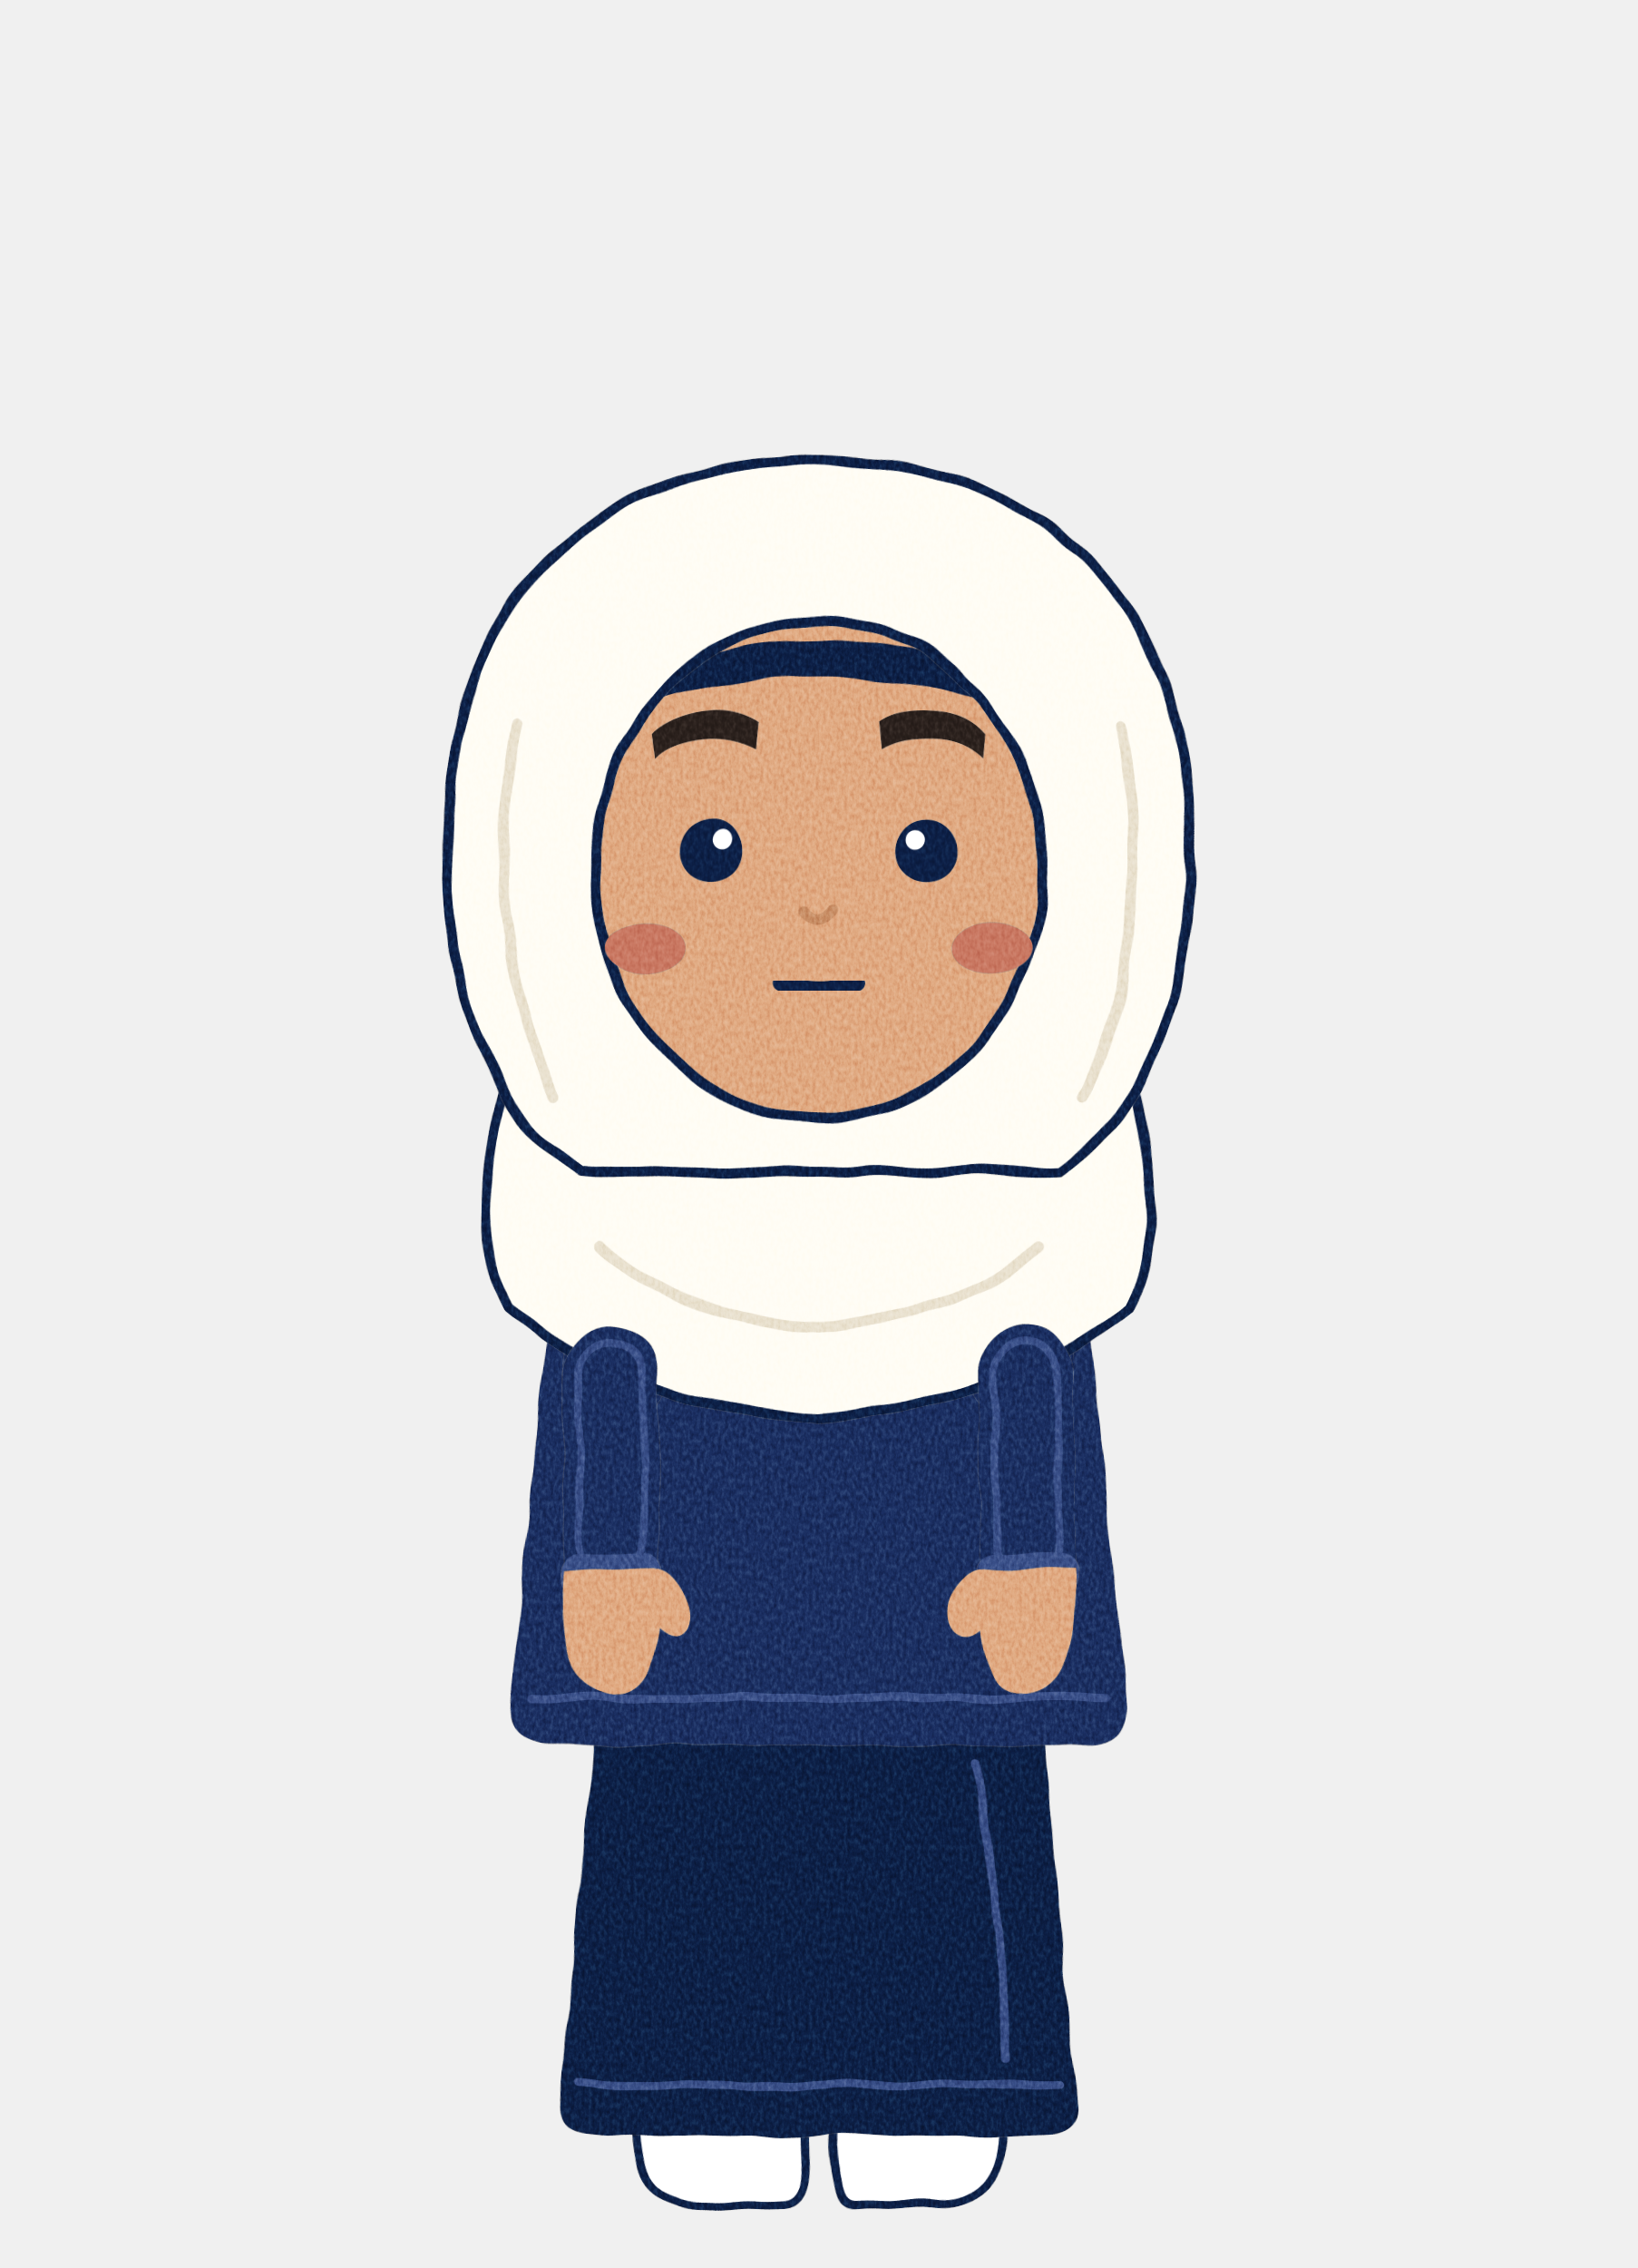
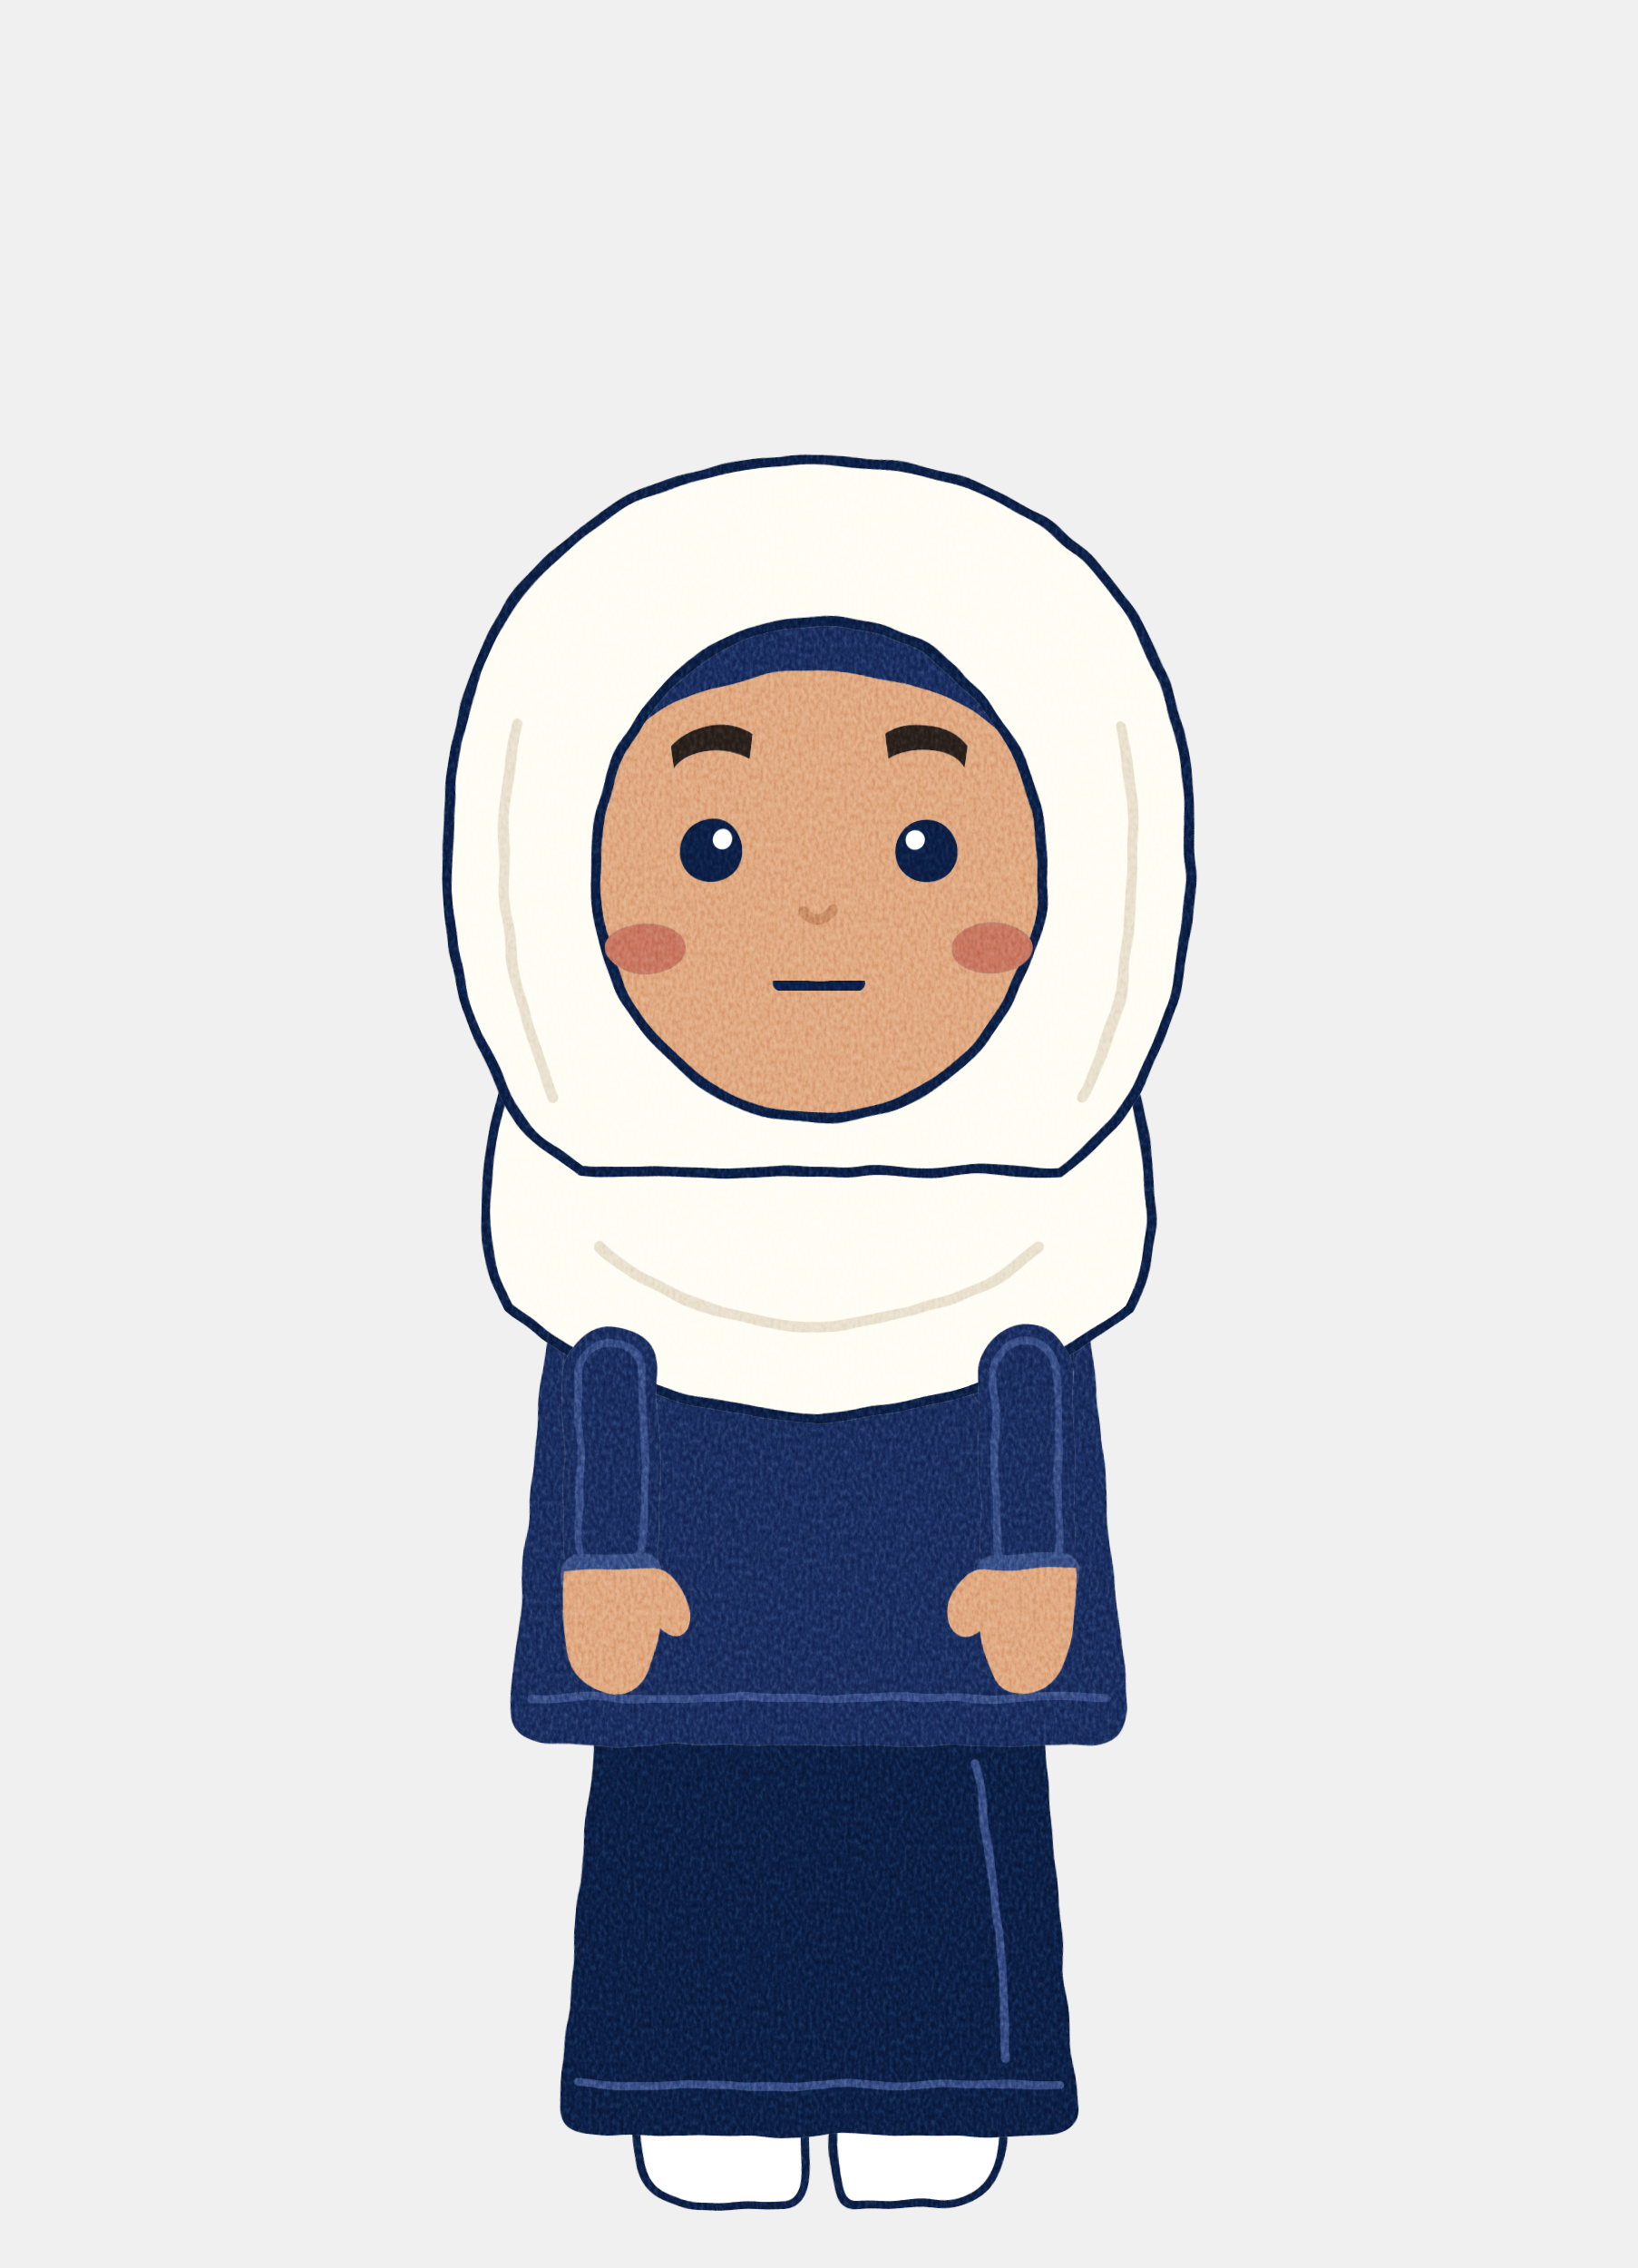
<svg xmlns="http://www.w3.org/2000/svg" viewBox="-260 -700 520 720" width="520" height="720">
  <defs>
    <filter id="pp-tex" x="-12%" y="-12%" width="124%" height="124%" color-interpolation-filters="sRGB">
      <feTurbulence type="fractalNoise" baseFrequency="0.045" numOctaves="2" seed="7" result="w" />
      <feDisplacementMap in="SourceGraphic" in2="w" scale="3.2" xChannelSelector="R" yChannelSelector="G" result="s" />
      <feTurbulence type="fractalNoise" baseFrequency="0.9 0.55" numOctaves="3" seed="3" result="n" />
      <feColorMatrix in="n" type="matrix" values="0.55 0 0 0 0.225  0.55 0 0 0 0.225  0.55 0 0 0 0.225  0 0 0 0 1" result="g" />
      <feBlend in="g" in2="s" mode="soft-light" result="b" />
      <feComposite in="b" in2="s" operator="in" />
    </filter>
    <filter id="pp-tex-s" x="-20%" y="-20%" width="140%" height="140%" color-interpolation-filters="sRGB">
      <feTurbulence type="fractalNoise" baseFrequency="0.06" numOctaves="1" seed="5" result="w" />
      <feDisplacementMap in="SourceGraphic" in2="w" scale="1.4" xChannelSelector="R" yChannelSelector="G" result="s" />
      <feTurbulence type="fractalNoise" baseFrequency="0.9 0.55" numOctaves="2" seed="3" result="n" />
      <feColorMatrix in="n" type="matrix" values="0.4 0 0 0 0.3  0.4 0 0 0 0.3  0.4 0 0 0 0.3  0 0 0 0 1" result="g" />
      <feBlend in="g" in2="s" mode="soft-light" result="b" />
      <feComposite in="b" in2="s" operator="in" />
    </filter>
    <filter id="pp-lift" x="-15%" y="-15%" width="130%" height="130%" color-interpolation-filters="sRGB">
      <feOffset in="SourceAlpha" dx="1.5" dy="1.5" result="o1" />
      <feComposite in="SourceGraphic" in2="o1" operator="out" result="e1" />
      <feFlood flood-color="#FFFFFF" flood-opacity="0.55" />
      <feComposite in2="e1" operator="in" result="hi" />
      <feOffset in="SourceAlpha" dx="-1.5" dy="-1.5" result="o2" />
      <feComposite in="SourceGraphic" in2="o2" operator="out" result="e2" />
      <feFlood flood-color="#0D2047" flood-opacity="0.35" />
      <feComposite in2="e2" operator="in" result="lo" />
      <feGaussianBlur in="SourceAlpha" stdDeviation="2.6" />
      <feOffset dx="2.2" dy="3.6" result="sb" />
      <feFlood flood-color="#0D2047" flood-opacity="0.30" />
      <feComposite in2="sb" operator="in" result="sh" />
      <feMerge>
        <feMergeNode in="sh" />
        <feMergeNode in="SourceGraphic" />
        <feMergeNode in="hi" />
        <feMergeNode in="lo" />
      </feMerge>
    </filter>
    <filter id="pp-drop" x="-20%" y="-20%" width="140%" height="140%" color-interpolation-filters="sRGB">
      <feGaussianBlur in="SourceAlpha" stdDeviation="7" />
      <feOffset dx="8" dy="13" result="sb" />
      <feFlood flood-color="#0D2047" flood-opacity="0.20" />
      <feComposite in2="sb" operator="in" result="sh" />
      <feMerge>
        <feMergeNode in="sh" />
        <feMergeNode in="SourceGraphic" />
      </feMerge>
    </filter>
    <filter id="pp-card" x="0" y="0" width="100%" height="100%" color-interpolation-filters="sRGB">
      <feTurbulence type="fractalNoise" baseFrequency="0.8 0.5" numOctaves="3" seed="21" result="n" />
      <feColorMatrix in="n" type="matrix" values="0.45 0 0 0 0.275  0.45 0 0 0 0.275  0.45 0 0 0 0.275  0 0 0 0 1" result="g" />
      <feBlend in="g" in2="SourceGraphic" mode="soft-light" result="b" />
      <feComposite in="b" in2="SourceGraphic" operator="in" />
    </filter>
  </defs>
  <g id="hips" data-parent="" data-pivot="0,-212" data-z="0" data-fx="n" />
  <g id="legL" data-parent="hips" data-pivot="-30,-30" data-z="6" data-fx="n">
    <g filter="url(#pp-tex)">
      <path d="M-57,-36 C-61,-11 -53,0 -37,0 L-12,0 C-4,0 -2,-15 -6,-36 Z" fill="#FFFFFF" stroke="#0D2047" stroke-width="2.6" stroke-linejoin="round" />
    </g>
  </g>
  <g id="legR" data-parent="hips" data-pivot="30,-30" data-z="6" data-fx="n">
    <g filter="url(#pp-tex)">
      <g transform="scale(-1 1)">
        <path d="M-57,-36 C-61,-11 -53,0 -37,0 L-12,0 C-4,0 -2,-15 -6,-36 Z" fill="#FFFFFF" stroke="#0D2047" stroke-width="2.6" stroke-linejoin="round" />
      </g>
    </g>
  </g>
  <g id="skirt" data-parent="hips" data-pivot="0,-212" data-z="8" data-fx="n">
    <g filter="url(#pp-tex)">
      <path d="M-66,-212 L66,-212 L82,-32 C83,-25 79,-22 73,-22 L-73,-22 C-79,-22 -83,-25 -82,-32 Z" fill="#0D2047" />
      <path d="M-76,-38 L76,-38" fill="none" stroke="#3A5089" stroke-width="2.6" stroke-linecap="round" stroke-linejoin="round" />
      <path d="M50,-140 C54,-110 58,-80 60,-46" fill="none" stroke="#3A5089" stroke-width="2.6" stroke-linecap="round" stroke-linejoin="round" />
    </g>
  </g>
  <g id="torso" data-parent="hips" data-pivot="0,-212" data-z="20" data-fx="n">
    <g filter="url(#pp-tex)">
      <path d="M-56,-350 C-72,-350 -80,-340 -82,-322 L-98,-158 C-98,-150 -94,-146 -86,-146 L86,-146 C94,-146 98,-150 98,-158 L82,-322 C80,-340 72,-350 56,-350 Z" fill="#1B2F62" />
      <path d="M-91,-161 L91,-161" fill="none" stroke="#3A5089" stroke-width="2.6" stroke-linecap="round" stroke-linejoin="round" />
    </g>
  </g>
  <g id="armUpL" data-parent="torso" data-pivot="-64,-330" data-z="30" data-fx="n">
    <g filter="url(#pp-tex)">
      <path d="M-81,-330 A17,17 0 0 1 -47,-330 L-47,-265 A17,17 0 0 1 -81,-265 Z" fill="#1B2F62" />
      <path d="M-76,-330 A12,12 0 0 1 -52,-330 L-52,-265 A12,12 0 0 1 -76,-265 Z" fill="none" stroke="#3A5089" stroke-width="2.4" stroke-linecap="round" stroke-linejoin="round" />
    </g>
  </g>
  <g id="armUpR" data-parent="torso" data-pivot="64,-330" data-z="30" data-fx="n">
    <g filter="url(#pp-tex)">
      <g transform="scale(-1 1)">
        <path d="M-81,-330 A17,17 0 0 1 -47,-330 L-47,-265 A17,17 0 0 1 -81,-265 Z" fill="#1B2F62" />
        <path d="M-76,-330 A12,12 0 0 1 -52,-330 L-52,-265 A12,12 0 0 1 -76,-265 Z" fill="none" stroke="#3A5089" stroke-width="2.4" stroke-linecap="round" stroke-linejoin="round" />
      </g>
    </g>
  </g>
  <g id="drape" data-parent="torso" data-pivot="0,-340" data-z="36" data-fx="n">
    <g filter="url(#pp-tex)">
      <path d="M-95,-372 C-106,-334 -110,-304 -99,-285 C-70,-261 -34,-252 0,-250 C34,-252 70,-261 99,-285 C110,-304 106,-334 95,-372 Z" fill="#FFFCF4" stroke="#0D2047" stroke-width="3.2" stroke-linejoin="round" />
      <path d="M-70,-304 C-48,-286 -24,-280 0,-279" fill="none" stroke="#E9E1CF" stroke-width="3.4" stroke-linecap="round" stroke-linejoin="round" />
      <path d="M70,-304 C48,-286 24,-280 0,-279" fill="none" stroke="#E9E1CF" stroke-width="3.4" stroke-linecap="round" stroke-linejoin="round" />
    </g>
  </g>
  <g id="armLoL" data-parent="armUpL" data-pivot="-66,-263" data-z="38" data-fx="n">
    <g filter="url(#pp-tex)">
      <path d="M-81,-264 A15,15 0 0 1 -51,-264 L-51,-206 A15,15 0 0 1 -81,-206 Z" fill="#1B2F62" />
      <path d="M-76,-264 A10,10 0 0 1 -56,-264 L-56,-210 A10,10 0 0 1 -76,-210 Z" fill="none" stroke="#3A5089" stroke-width="2.4" stroke-linecap="round" stroke-linejoin="round" />
      <rect x="-82" y="-207" width="32" height="14" rx="6" fill="#3A5089" />
    </g>
  </g>
  <g id="armLoR" data-parent="armUpR" data-pivot="66,-263" data-z="38" data-fx="n">
    <g filter="url(#pp-tex)">
      <g transform="scale(-1 1)">
        <path d="M-81,-264 A15,15 0 0 1 -51,-264 L-51,-206 A15,15 0 0 1 -81,-206 Z" fill="#1B2F62" />
        <path d="M-76,-264 A10,10 0 0 1 -56,-264 L-56,-210 A10,10 0 0 1 -76,-210 Z" fill="none" stroke="#3A5089" stroke-width="2.4" stroke-linecap="round" stroke-linejoin="round" />
        <rect x="-82" y="-207" width="32" height="14" rx="6" fill="#3A5089" />
      </g>
    </g>
  </g>
  <g id="handL" data-parent="armLoL" data-pivot="-66,-199" data-z="39" data-fx="n" data-default="open">
    <g id="handL--open" data-variant="open">
      <g filter="url(#pp-tex)">
        <path d="M-81,-202 C-84,-179 -78,-163 -66,-162 C-53,-162 -49,-177 -52,-202 Z" fill="#E0AA82" />
        <ellipse cx="-49" cy="-191" rx="7" ry="11.5" transform="rotate(-24 -49 -191)" fill="#E0AA82" />
      </g>
    </g>
    <g id="handL--fist" data-variant="fist" display="none">
      <g filter="url(#pp-tex)">
        <circle cx="-66" cy="-184" r="17" fill="#E0AA82" />
        <path d="M-75,-178 Q-66,-173 -57,-178" fill="none" stroke="#C98F66" stroke-width="3" stroke-linecap="round" stroke-linejoin="round" />
      </g>
    </g>
    <g id="handL--grip" data-variant="grip" display="none">
      <g filter="url(#pp-tex)">
        <circle cx="-66" cy="-185" r="16" fill="#E0AA82" />
        <ellipse cx="-53" cy="-190" rx="7" ry="10" transform="rotate(-30 -53 -190)" fill="#E0AA82" />
      </g>
    </g>
  </g>
  <g id="handR" data-parent="armLoR" data-pivot="66,-199" data-z="39" data-fx="n" data-default="open">
    <g id="handR--open" data-variant="open">
      <g filter="url(#pp-tex)">
        <g transform="scale(-1 1)">
          <path d="M-81,-202 C-84,-179 -78,-163 -66,-162 C-53,-162 -49,-177 -52,-202 Z" fill="#E0AA82" />
          <ellipse cx="-49" cy="-191" rx="7" ry="11.5" transform="rotate(-24 -49 -191)" fill="#E0AA82" />
        </g>
      </g>
    </g>
    <g id="handR--fist" data-variant="fist" display="none">
      <g filter="url(#pp-tex)">
        <g transform="scale(-1 1)">
          <circle cx="-66" cy="-184" r="17" fill="#E0AA82" />
          <path d="M-75,-178 Q-66,-173 -57,-178" fill="none" stroke="#C98F66" stroke-width="3" stroke-linecap="round" stroke-linejoin="round" />
        </g>
      </g>
    </g>
    <g id="handR--grip" data-variant="grip" display="none">
      <g filter="url(#pp-tex)">
        <g transform="scale(-1 1)">
          <circle cx="-66" cy="-185" r="16" fill="#E0AA82" />
          <ellipse cx="-53" cy="-190" rx="7" ry="10" transform="rotate(-30 -53 -190)" fill="#E0AA82" />
        </g>
      </g>
    </g>
  </g>
  <g id="head" data-parent="torso" data-pivot="0,-345" data-z="50" data-fx="n">
    <g filter="url(#pp-tex)">
      <ellipse cx="0" cy="-424" rx="77" ry="83" fill="#E0AA82" />
-       <path d="M-64,-470 C-52,-506 52,-506 64,-470 C48,-490 -48,-490 -64,-470 Z" fill="#0D2047" />
      <path d="M-5,-411 Q0,-405 5,-411" fill="none" stroke="#C98F66" stroke-width="3.6" stroke-linecap="round" stroke-linejoin="round" />
+     </g>
+   </g>
+   <g id="cap" data-parent="head" data-pivot="0,-480" data-z="52" data-fx="n">
+     <g filter="url(#pp-tex)">
+       <path d="M-76,-446 C-80,-548 80,-548 76,-446 C58,-476 32,-486 0,-487 C-32,-486 -58,-476 -74,-452 Z" fill="#1B2F62" />
    </g>
  </g>
  <g id="hood" data-parent="head" data-pivot="0,-430" data-z="53" data-fx="n">
    <g filter="url(#pp-tex)">
      <path fill-rule="evenodd" d="M0,-554 C76,-554 118,-505 118,-432 C118,-378 102,-345 76,-328 L-76,-328 C-102,-345 -118,-378 -118,-432 C-118,-505 -76,-554 0,-554 Z M-71,-424 A71,79 0 1,0 71,-424 A71,79 0 1,0 -71,-424 Z" fill="#FFFCF4" stroke="#0D2047" stroke-width="3.2" stroke-linejoin="round" />
      <path d="M-96,-470 C-104,-430 -100,-384 -84,-352" fill="none" stroke="#E9E1CF" stroke-width="3.4" stroke-linecap="round" stroke-linejoin="round" />
      <path d="M96,-470 C104,-430 100,-384 84,-352" fill="none" stroke="#E9E1CF" stroke-width="3.4" stroke-linecap="round" stroke-linejoin="round" />
    </g>
  </g>
  <g id="cheeks" data-parent="head" data-pivot="0,-400" data-z="54" data-fx="s">
    <g filter="url(#pp-tex-s)">
      <ellipse cx="-55" cy="-399" rx="13" ry="8" fill="#C97862" />
      <ellipse cx="55" cy="-399" rx="13" ry="8" fill="#C97862" />
    </g>
  </g>
  <g id="eyeL" data-parent="head" data-pivot="-34,-430" data-z="57" data-fx="s" data-default="dot">
    <g id="eyeL--dot" data-variant="dot">
      <g filter="url(#pp-tex-s)">
        <circle cx="-34" cy="-430" r="10" fill="#0D2047" />
        <circle cx="-30.5" cy="-433.5" r="3.2" fill="#FFFFFF" />
      </g>
    </g>
    <g id="eyeL--wide" data-variant="wide" display="none">
      <g filter="url(#pp-tex-s)">
        <circle cx="-34" cy="-432" r="12.5" fill="#0D2047" />
        <circle cx="-30" cy="-436.5" r="4.2" fill="#FFFFFF" />
        <circle cx="-38.5" cy="-427" r="1.8" fill="#FFFFFF" />
      </g>
    </g>
    <g id="eyeL--happy" data-variant="happy" display="none">
      <g filter="url(#pp-tex-s)">
        <path d="M-48,-424 Q-34,-445 -20,-424" fill="none" stroke="#0D2047" stroke-width="6.5" stroke-linecap="round" stroke-linejoin="round" />
      </g>
    </g>
    <g id="eyeL--down" data-variant="down" display="none">
      <g filter="url(#pp-tex-s)">
        <circle cx="-34" cy="-424" r="9.5" fill="#0D2047" />
        <circle cx="-31" cy="-427" r="2.8" fill="#FFFFFF" />
      </g>
    </g>
    <g id="eyeL--closed" data-variant="closed" display="none">
      <g filter="url(#pp-tex-s)">
        <path d="M-47,-429 Q-34,-421 -21,-429" fill="none" stroke="#0D2047" stroke-width="6" stroke-linecap="round" stroke-linejoin="round" />
      </g>
    </g>
  </g>
  <g id="eyeR" data-parent="head" data-pivot="34,-430" data-z="57" data-fx="s" data-default="dot">
    <g id="eyeR--dot" data-variant="dot">
      <g filter="url(#pp-tex-s)">
        <g transform="scale(-1 1)">
          <circle cx="-34" cy="-430" r="10" fill="#0D2047" />
          <circle cx="-30.5" cy="-433.5" r="3.2" fill="#FFFFFF" />
        </g>
      </g>
    </g>
    <g id="eyeR--wide" data-variant="wide" display="none">
      <g filter="url(#pp-tex-s)">
        <g transform="scale(-1 1)">
          <circle cx="-34" cy="-432" r="12.5" fill="#0D2047" />
          <circle cx="-30" cy="-436.5" r="4.2" fill="#FFFFFF" />
          <circle cx="-38.5" cy="-427" r="1.8" fill="#FFFFFF" />
        </g>
      </g>
    </g>
    <g id="eyeR--happy" data-variant="happy" display="none">
      <g filter="url(#pp-tex-s)">
        <g transform="scale(-1 1)">
          <path d="M-48,-424 Q-34,-445 -20,-424" fill="none" stroke="#0D2047" stroke-width="6.5" stroke-linecap="round" stroke-linejoin="round" />
        </g>
      </g>
    </g>
    <g id="eyeR--down" data-variant="down" display="none">
      <g filter="url(#pp-tex-s)">
        <g transform="scale(-1 1)">
          <circle cx="-34" cy="-424" r="9.5" fill="#0D2047" />
          <circle cx="-31" cy="-427" r="2.8" fill="#FFFFFF" />
        </g>
      </g>
    </g>
    <g id="eyeR--closed" data-variant="closed" display="none">
      <g filter="url(#pp-tex-s)">
        <g transform="scale(-1 1)">
          <path d="M-47,-429 Q-34,-421 -21,-429" fill="none" stroke="#0D2047" stroke-width="6" stroke-linecap="round" stroke-linejoin="round" />
        </g>
      </g>
    </g>
  </g>
  <g id="mouth" data-parent="head" data-pivot="0,-388" data-z="57" data-fx="s" data-default="neutral">
    <g id="mouth--neutral" data-variant="neutral">
      <g filter="url(#pp-tex-s)">
        <path d="M-12,-388 Q0,-384 12,-388" fill="none" stroke="#0D2047" stroke-width="5.5" stroke-linecap="round" stroke-linejoin="round" />
      </g>
    </g>
    <g id="mouth--smile" data-variant="smile" display="none">
      <g filter="url(#pp-tex-s)">
        <path d="M-21,-393 Q0,-372 21,-393" fill="none" stroke="#0D2047" stroke-width="5.5" stroke-linecap="round" stroke-linejoin="round" />
      </g>
    </g>
    <g id="mouth--smirk" data-variant="smirk" display="none">
      <g filter="url(#pp-tex-s)">
        <path d="M-20,-391 Q2,-377 22,-397" fill="none" stroke="#0D2047" stroke-width="5.5" stroke-linecap="round" stroke-linejoin="round" />
      </g>
    </g>
    <g id="mouth--wavy" data-variant="wavy" display="none">
      <g filter="url(#pp-tex-s)">
        <path d="M-20,-385 Q-14,-393 -7,-387 Q0,-381 7,-387 Q14,-393 20,-387" fill="none" stroke="#0D2047" stroke-width="5" stroke-linecap="round" stroke-linejoin="round" />
      </g>
    </g>
    <g id="mouth--o" data-variant="o" display="none">
      <g filter="url(#pp-tex-s)">
        <ellipse cx="0" cy="-386" rx="7" ry="9" fill="#0D2047" />
      </g>
    </g>
    <g id="mouth--smileOpen" data-variant="smileOpen" display="none">
      <g filter="url(#pp-tex-s)">
        <path d="M-19,-395 C-6,-393 6,-393 19,-395 C17,-377 8,-371 0,-371 C-8,-371 -17,-377 -19,-395 Z" fill="#0D2047" />
        <path d="M-9,-376 C-4,-382 4,-382 9,-376 C6,-372 -6,-372 -9,-376 Z" fill="#C97862" />
      </g>
    </g>
    <g id="mouth--grin" data-variant="grin" display="none">
      <g filter="url(#pp-tex-s)">
        <path d="M-25,-397 C-12,-394 12,-394 25,-397 C23,-370 11,-361 0,-361 C-11,-361 -23,-370 -25,-397 Z" fill="#0D2047" />
        <path d="M-19,-395 L19,-395 L17,-388 Q0,-386 -17,-388 Z" fill="#FFFFFF" />
        <path d="M-12,-369 C-6,-378 6,-378 12,-369 C8,-363 -8,-363 -12,-369 Z" fill="#C97862" />
      </g>
    </g>
  </g>
-   <g id="browL" data-parent="head" data-pivot="-36,-468" data-z="58" data-fx="s">
+   <g id="browL" data-parent="head" data-pivot="-34,-463" data-z="58" data-fx="s">
    <g filter="url(#pp-tex-s)">
-       <path d="M-53,-467 C-45,-476 -28,-477 -19,-471 L-20,-462 C-29,-467 -44,-467 -52,-459 Z" fill="#2B211D" />
-     </g>
-   </g>
-   <g id="browR" data-parent="head" data-pivot="36,-468" data-z="58" data-fx="s">
+       <path d="M-47,-463 C-41,-471 -28,-472 -21,-467 L-22,-459 C-29,-463 -41,-463 -46,-456 Z" fill="#2B211D" />
+     </g>
+   </g>
+   <g id="browR" data-parent="head" data-pivot="34,-463" data-z="58" data-fx="s">
    <g filter="url(#pp-tex-s)">
      <g transform="scale(-1 1)">
-         <path d="M-53,-467 C-45,-476 -28,-477 -19,-471 L-20,-462 C-29,-467 -44,-467 -52,-459 Z" fill="#2B211D" />
+         <path d="M-47,-463 C-41,-471 -28,-472 -21,-467 L-22,-459 C-29,-463 -41,-463 -46,-456 Z" fill="#2B211D" />
      </g>
    </g>
  </g>
</svg>
